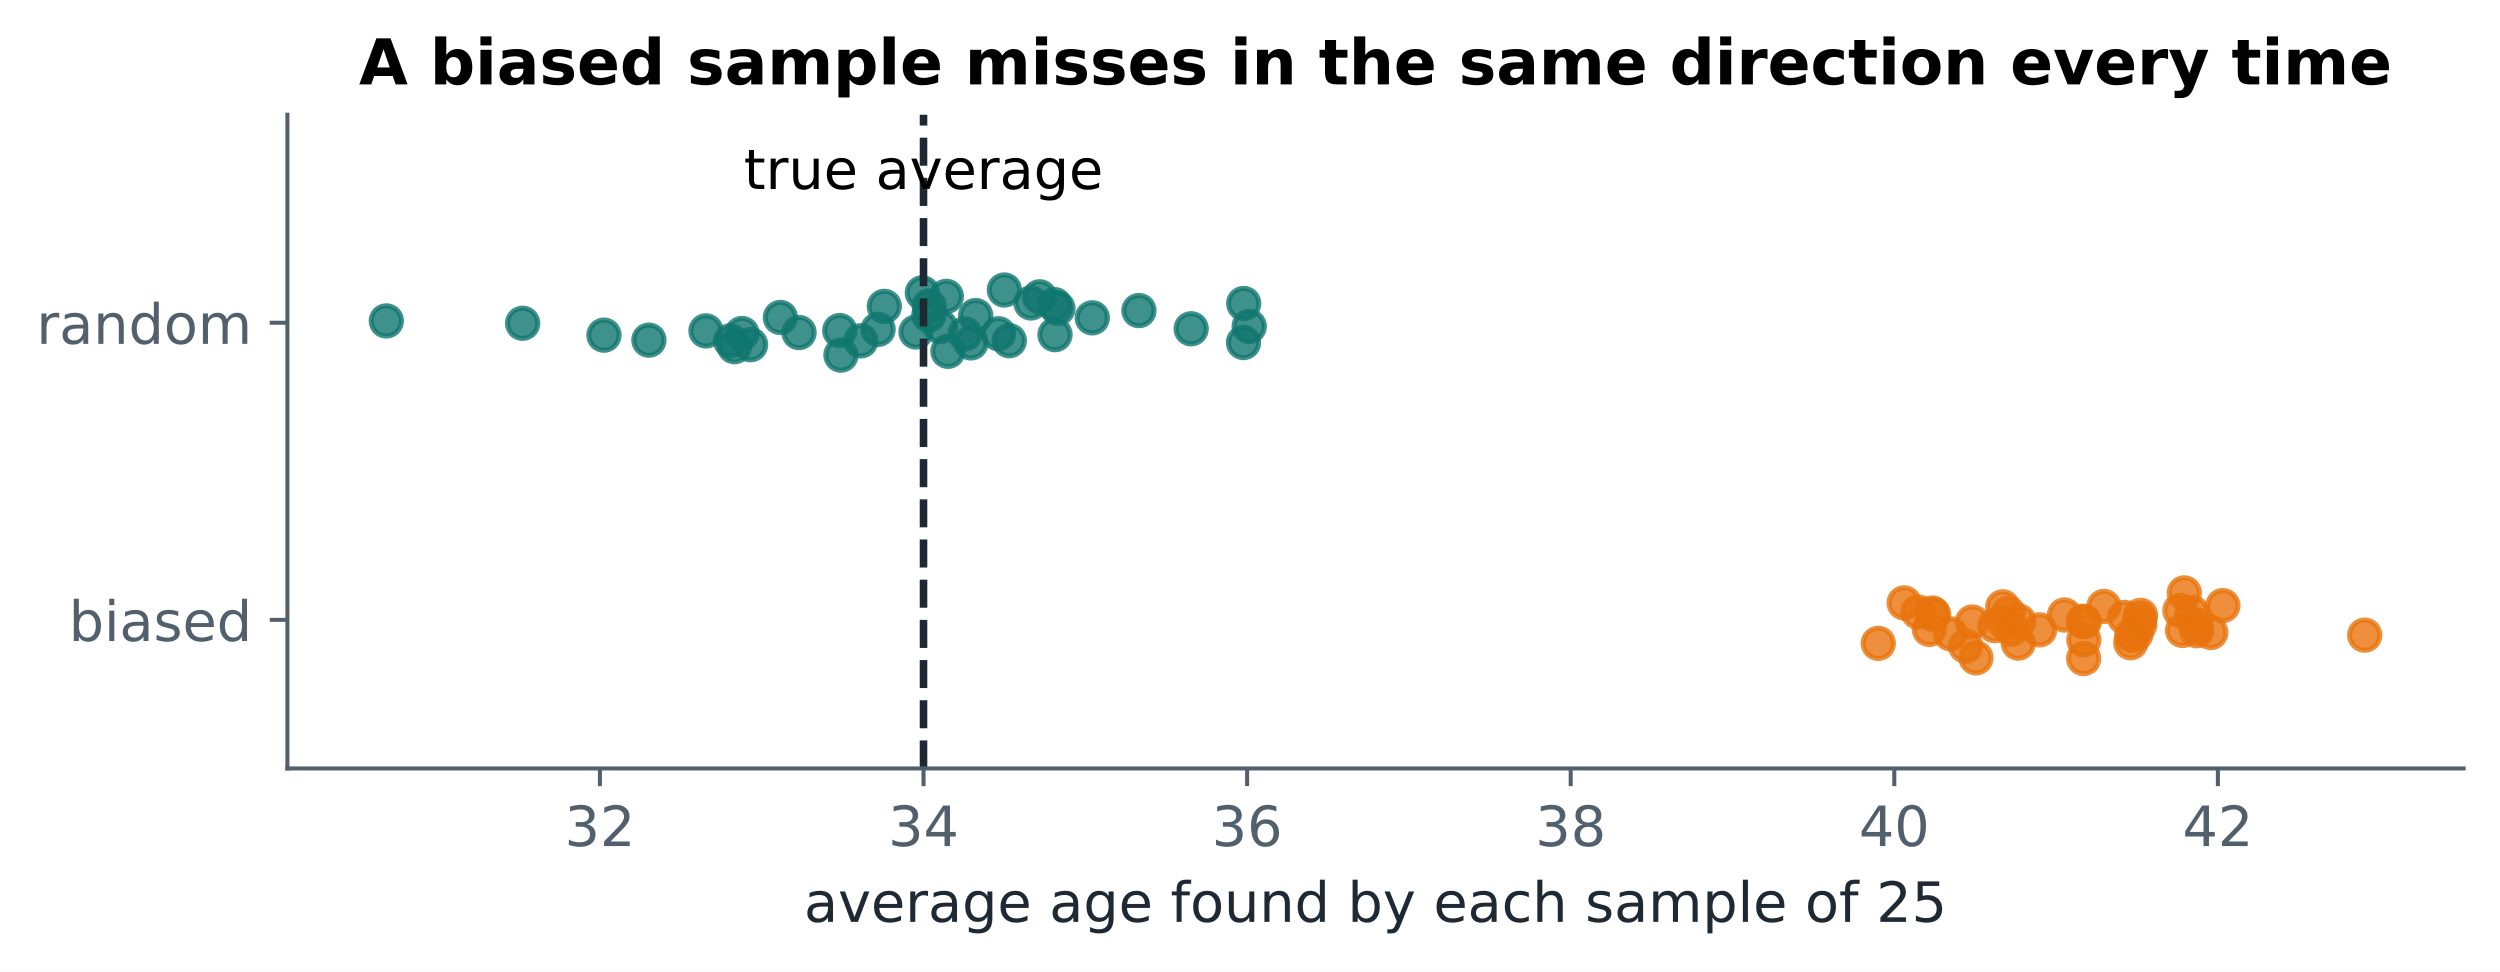
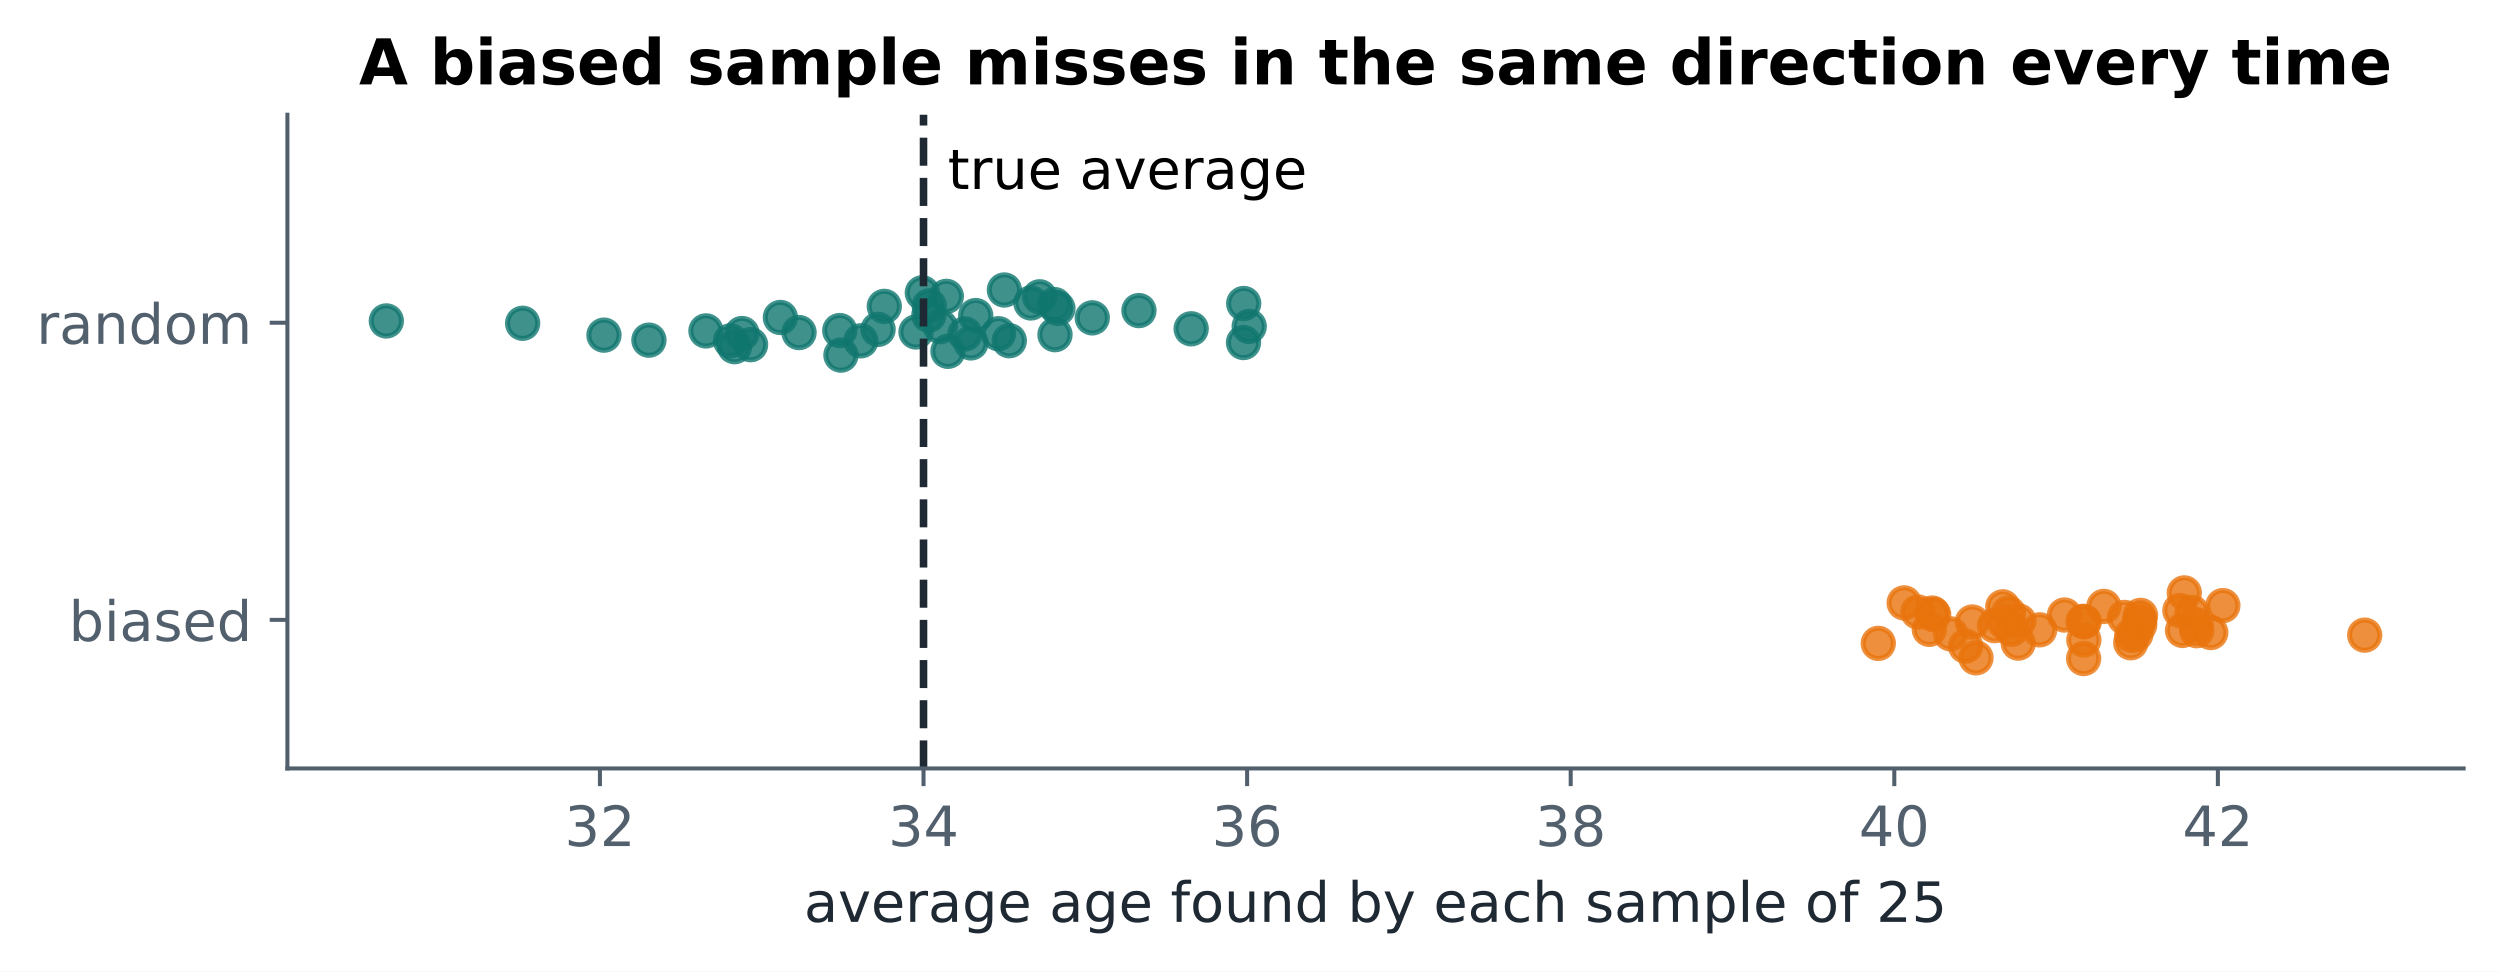
<svg xmlns="http://www.w3.org/2000/svg" xmlns:xlink="http://www.w3.org/1999/xlink" width="494.632pt" height="192.241pt" viewBox="0 0 494.632 192.241" version="1.1">
  <defs>
    <style type="text/css">*{stroke-linejoin: round; stroke-linecap: butt}</style>
  </defs>
  <g id="figure_1">
    <g id="patch_1">
      <path d="M 0 192.241  L 494.632 192.241  L 494.632 0  L 0 0  z " style="fill: #ffffff" />
    </g>
    <g id="axes_1">
      <g id="patch_2">
        <path d="M 56.863 152.04  L 487.432 152.04  L 487.432 22.698  L 56.863 22.698  z " style="fill: #ffffff" />
      </g>
      <g id="PathCollection_1">
        <defs>
          <path id="maf0a38e5c7" d="M 0 3  C 0.796 3 1.559 2.684 2.121 2.121  C 2.684 1.559 3 0.796 3 0  C 3 -0.796 2.684 -1.559 2.121 -2.121  C 1.559 -2.684 0.796 -3 0 -3  C -0.796 -3 -1.559 -2.684 -2.121 -2.121  C -2.684 -1.559 -3 -0.796 -3 0  C -3 0.796 -2.684 1.559 -2.121 2.121  C -1.559 2.684 -0.796 3 0 3  z " style="stroke: #0f766e; stroke-opacity: 0.8" />
        </defs>
        <g clip-path="url(#p67e3b3d965)">
          <use xlink:href="#maf0a38e5c7" x="181.233" y="65.678" style="fill: #0f766e; fill-opacity: 0.8; stroke: #0f766e; stroke-opacity: 0.8" />
          <use xlink:href="#maf0a38e5c7" x="148.503" y="68.192" style="fill: #0f766e; fill-opacity: 0.8; stroke: #0f766e; stroke-opacity: 0.8" />
          <use xlink:href="#maf0a38e5c7" x="205.703" y="58.723" style="fill: #0f766e; fill-opacity: 0.8; stroke: #0f766e; stroke-opacity: 0.8" />
          <use xlink:href="#maf0a38e5c7" x="146.809" y="65.989" style="fill: #0f766e; fill-opacity: 0.8; stroke: #0f766e; stroke-opacity: 0.8" />
          <use xlink:href="#maf0a38e5c7" x="247.158" y="64.585" style="fill: #0f766e; fill-opacity: 0.8; stroke: #0f766e; stroke-opacity: 0.8" />
          <use xlink:href="#maf0a38e5c7" x="208.731" y="66.214" style="fill: #0f766e; fill-opacity: 0.8; stroke: #0f766e; stroke-opacity: 0.8" />
          <use xlink:href="#maf0a38e5c7" x="197.554" y="66.03" style="fill: #0f766e; fill-opacity: 0.8; stroke: #0f766e; stroke-opacity: 0.8" />
          <use xlink:href="#maf0a38e5c7" x="199.691" y="67.409" style="fill: #0f766e; fill-opacity: 0.8; stroke: #0f766e; stroke-opacity: 0.8" />
          <use xlink:href="#maf0a38e5c7" x="209.311" y="61.019" style="fill: #0f766e; fill-opacity: 0.8; stroke: #0f766e; stroke-opacity: 0.8" />
          <use xlink:href="#maf0a38e5c7" x="190.929" y="66.063" style="fill: #0f766e; fill-opacity: 0.8; stroke: #0f766e; stroke-opacity: 0.8" />
          <use xlink:href="#maf0a38e5c7" x="246.068" y="60.048" style="fill: #0f766e; fill-opacity: 0.8; stroke: #0f766e; stroke-opacity: 0.8" />
          <use xlink:href="#maf0a38e5c7" x="246.029" y="67.768" style="fill: #0f766e; fill-opacity: 0.8; stroke: #0f766e; stroke-opacity: 0.8" />
          <use xlink:href="#maf0a38e5c7" x="154.398" y="62.815" style="fill: #0f766e; fill-opacity: 0.8; stroke: #0f766e; stroke-opacity: 0.8" />
          <use xlink:href="#maf0a38e5c7" x="225.34" y="61.448" style="fill: #0f766e; fill-opacity: 0.8; stroke: #0f766e; stroke-opacity: 0.8" />
          <use xlink:href="#maf0a38e5c7" x="144.539" y="67.429" style="fill: #0f766e; fill-opacity: 0.8; stroke: #0f766e; stroke-opacity: 0.8" />
          <use xlink:href="#maf0a38e5c7" x="76.434" y="63.496" style="fill: #0f766e; fill-opacity: 0.8; stroke: #0f766e; stroke-opacity: 0.8" />
          <use xlink:href="#maf0a38e5c7" x="158.09" y="65.795" style="fill: #0f766e; fill-opacity: 0.8; stroke: #0f766e; stroke-opacity: 0.8" />
          <use xlink:href="#maf0a38e5c7" x="128.387" y="67.299" style="fill: #0f766e; fill-opacity: 0.8; stroke: #0f766e; stroke-opacity: 0.8" />
          <use xlink:href="#maf0a38e5c7" x="166.148" y="65.402" style="fill: #0f766e; fill-opacity: 0.8; stroke: #0f766e; stroke-opacity: 0.8" />
          <use xlink:href="#maf0a38e5c7" x="187.556" y="69.506" style="fill: #0f766e; fill-opacity: 0.8; stroke: #0f766e; stroke-opacity: 0.8" />
          <use xlink:href="#maf0a38e5c7" x="235.672" y="65.052" style="fill: #0f766e; fill-opacity: 0.8; stroke: #0f766e; stroke-opacity: 0.8" />
          <use xlink:href="#maf0a38e5c7" x="145.331" y="68.587" style="fill: #0f766e; fill-opacity: 0.8; stroke: #0f766e; stroke-opacity: 0.8" />
          <use xlink:href="#maf0a38e5c7" x="183.774" y="62.369" style="fill: #0f766e; fill-opacity: 0.8; stroke: #0f766e; stroke-opacity: 0.8" />
          <use xlink:href="#maf0a38e5c7" x="203.979" y="59.94" style="fill: #0f766e; fill-opacity: 0.8; stroke: #0f766e; stroke-opacity: 0.8" />
          <use xlink:href="#maf0a38e5c7" x="208.652" y="60.269" style="fill: #0f766e; fill-opacity: 0.8; stroke: #0f766e; stroke-opacity: 0.8" />
          <use xlink:href="#maf0a38e5c7" x="119.494" y="66.309" style="fill: #0f766e; fill-opacity: 0.8; stroke: #0f766e; stroke-opacity: 0.8" />
          <use xlink:href="#maf0a38e5c7" x="186.051" y="64.621" style="fill: #0f766e; fill-opacity: 0.8; stroke: #0f766e; stroke-opacity: 0.8" />
          <use xlink:href="#maf0a38e5c7" x="187.234" y="58.638" style="fill: #0f766e; fill-opacity: 0.8; stroke: #0f766e; stroke-opacity: 0.8" />
          <use xlink:href="#maf0a38e5c7" x="174.96" y="60.615" style="fill: #0f766e; fill-opacity: 0.8; stroke: #0f766e; stroke-opacity: 0.8" />
          <use xlink:href="#maf0a38e5c7" x="193.046" y="62.435" style="fill: #0f766e; fill-opacity: 0.8; stroke: #0f766e; stroke-opacity: 0.8" />
          <use xlink:href="#maf0a38e5c7" x="166.381" y="70.257" style="fill: #0f766e; fill-opacity: 0.8; stroke: #0f766e; stroke-opacity: 0.8" />
          <use xlink:href="#maf0a38e5c7" x="173.727" y="65.166" style="fill: #0f766e; fill-opacity: 0.8; stroke: #0f766e; stroke-opacity: 0.8" />
          <use xlink:href="#maf0a38e5c7" x="182.483" y="57.928" style="fill: #0f766e; fill-opacity: 0.8; stroke: #0f766e; stroke-opacity: 0.8" />
          <use xlink:href="#maf0a38e5c7" x="216.109" y="62.885" style="fill: #0f766e; fill-opacity: 0.8; stroke: #0f766e; stroke-opacity: 0.8" />
          <use xlink:href="#maf0a38e5c7" x="139.676" y="65.468" style="fill: #0f766e; fill-opacity: 0.8; stroke: #0f766e; stroke-opacity: 0.8" />
          <use xlink:href="#maf0a38e5c7" x="103.402" y="63.96" style="fill: #0f766e; fill-opacity: 0.8; stroke: #0f766e; stroke-opacity: 0.8" />
          <use xlink:href="#maf0a38e5c7" x="198.717" y="57.375" style="fill: #0f766e; fill-opacity: 0.8; stroke: #0f766e; stroke-opacity: 0.8" />
          <use xlink:href="#maf0a38e5c7" x="183.852" y="60.523" style="fill: #0f766e; fill-opacity: 0.8; stroke: #0f766e; stroke-opacity: 0.8" />
          <use xlink:href="#maf0a38e5c7" x="192.11" y="67.843" style="fill: #0f766e; fill-opacity: 0.8; stroke: #0f766e; stroke-opacity: 0.8" />
          <use xlink:href="#maf0a38e5c7" x="170.323" y="67.429" style="fill: #0f766e; fill-opacity: 0.8; stroke: #0f766e; stroke-opacity: 0.8" />
        </g>
      </g>
      <g id="PathCollection_2">
        <defs>
          <path id="mde5c8f3c99" d="M 0 3  C 0.796 3 1.559 2.684 2.121 2.121  C 2.684 1.559 3 0.796 3 0  C 3 -0.796 2.684 -1.559 2.121 -2.121  C 1.559 -2.684 0.796 -3 0 -3  C -0.796 -3 -1.559 -2.684 -2.121 -2.121  C -2.684 -1.559 -3 -0.796 -3 0  C -3 0.796 -2.684 1.559 -2.121 2.121  C -1.559 2.684 -0.796 3 0 3  z " style="stroke: #e8730c; stroke-opacity: 0.8" />
        </defs>
        <g clip-path="url(#p67e3b3d965)">
          <use xlink:href="#mde5c8f3c99" x="399.431" y="122.864" style="fill: #e8730c; fill-opacity: 0.8; stroke: #e8730c; stroke-opacity: 0.8" />
          <use xlink:href="#mde5c8f3c99" x="376.742" y="119.286" style="fill: #e8730c; fill-opacity: 0.8; stroke: #e8730c; stroke-opacity: 0.8" />
          <use xlink:href="#mde5c8f3c99" x="437.407" y="125.144" style="fill: #e8730c; fill-opacity: 0.8; stroke: #e8730c; stroke-opacity: 0.8" />
          <use xlink:href="#mde5c8f3c99" x="403.547" y="124.613" style="fill: #e8730c; fill-opacity: 0.8; stroke: #e8730c; stroke-opacity: 0.8" />
          <use xlink:href="#mde5c8f3c99" x="412.251" y="130.292" style="fill: #e8730c; fill-opacity: 0.8; stroke: #e8730c; stroke-opacity: 0.8" />
          <use xlink:href="#mde5c8f3c99" x="434.636" y="124.786" style="fill: #e8730c; fill-opacity: 0.8; stroke: #e8730c; stroke-opacity: 0.8" />
          <use xlink:href="#mde5c8f3c99" x="397.38" y="121.299" style="fill: #e8730c; fill-opacity: 0.8; stroke: #e8730c; stroke-opacity: 0.8" />
          <use xlink:href="#mde5c8f3c99" x="382.294" y="121.295" style="fill: #e8730c; fill-opacity: 0.8; stroke: #e8730c; stroke-opacity: 0.8" />
          <use xlink:href="#mde5c8f3c99" x="399.316" y="127.241" style="fill: #e8730c; fill-opacity: 0.8; stroke: #e8730c; stroke-opacity: 0.8" />
          <use xlink:href="#mde5c8f3c99" x="431.299" y="120.79" style="fill: #e8730c; fill-opacity: 0.8; stroke: #e8730c; stroke-opacity: 0.8" />
          <use xlink:href="#mde5c8f3c99" x="422.599" y="125.459" style="fill: #e8730c; fill-opacity: 0.8; stroke: #e8730c; stroke-opacity: 0.8" />
          <use xlink:href="#mde5c8f3c99" x="421.574" y="127.171" style="fill: #e8730c; fill-opacity: 0.8; stroke: #e8730c; stroke-opacity: 0.8" />
          <use xlink:href="#mde5c8f3c99" x="408.463" y="121.682" style="fill: #e8730c; fill-opacity: 0.8; stroke: #e8730c; stroke-opacity: 0.8" />
          <use xlink:href="#mde5c8f3c99" x="388.899" y="127.834" style="fill: #e8730c; fill-opacity: 0.8; stroke: #e8730c; stroke-opacity: 0.8" />
          <use xlink:href="#mde5c8f3c99" x="381.718" y="124.517" style="fill: #e8730c; fill-opacity: 0.8; stroke: #e8730c; stroke-opacity: 0.8" />
          <use xlink:href="#mde5c8f3c99" x="421.766" y="125.699" style="fill: #e8730c; fill-opacity: 0.8; stroke: #e8730c; stroke-opacity: 0.8" />
          <use xlink:href="#mde5c8f3c99" x="423.347" y="123.638" style="fill: #e8730c; fill-opacity: 0.8; stroke: #e8730c; stroke-opacity: 0.8" />
          <use xlink:href="#mde5c8f3c99" x="423.332" y="122.598" style="fill: #e8730c; fill-opacity: 0.8; stroke: #e8730c; stroke-opacity: 0.8" />
          <use xlink:href="#mde5c8f3c99" x="398.001" y="124.516" style="fill: #e8730c; fill-opacity: 0.8; stroke: #e8730c; stroke-opacity: 0.8" />
          <use xlink:href="#mde5c8f3c99" x="467.86" y="125.662" style="fill: #e8730c; fill-opacity: 0.8; stroke: #e8730c; stroke-opacity: 0.8" />
          <use xlink:href="#mde5c8f3c99" x="431.818" y="124.732" style="fill: #e8730c; fill-opacity: 0.8; stroke: #e8730c; stroke-opacity: 0.8" />
          <use xlink:href="#mde5c8f3c99" x="390.95" y="130.151" style="fill: #e8730c; fill-opacity: 0.8; stroke: #e8730c; stroke-opacity: 0.8" />
          <use xlink:href="#mde5c8f3c99" x="434.499" y="123.607" style="fill: #e8730c; fill-opacity: 0.8; stroke: #e8730c; stroke-opacity: 0.8" />
          <use xlink:href="#mde5c8f3c99" x="432.17" y="117.308" style="fill: #e8730c; fill-opacity: 0.8; stroke: #e8730c; stroke-opacity: 0.8" />
          <use xlink:href="#mde5c8f3c99" x="420.326" y="122.158" style="fill: #e8730c; fill-opacity: 0.8; stroke: #e8730c; stroke-opacity: 0.8" />
          <use xlink:href="#mde5c8f3c99" x="439.798" y="119.819" style="fill: #e8730c; fill-opacity: 0.8; stroke: #e8730c; stroke-opacity: 0.8" />
          <use xlink:href="#mde5c8f3c99" x="396.567" y="123.076" style="fill: #e8730c; fill-opacity: 0.8; stroke: #e8730c; stroke-opacity: 0.8" />
          <use xlink:href="#mde5c8f3c99" x="412.366" y="123.019" style="fill: #e8730c; fill-opacity: 0.8; stroke: #e8730c; stroke-opacity: 0.8" />
          <use xlink:href="#mde5c8f3c99" x="423.504" y="121.749" style="fill: #e8730c; fill-opacity: 0.8; stroke: #e8730c; stroke-opacity: 0.8" />
          <use xlink:href="#mde5c8f3c99" x="379.475" y="121.086" style="fill: #e8730c; fill-opacity: 0.8; stroke: #e8730c; stroke-opacity: 0.8" />
          <use xlink:href="#mde5c8f3c99" x="433.713" y="121.17" style="fill: #e8730c; fill-opacity: 0.8; stroke: #e8730c; stroke-opacity: 0.8" />
          <use xlink:href="#mde5c8f3c99" x="385.928" y="125.409" style="fill: #e8730c; fill-opacity: 0.8; stroke: #e8730c; stroke-opacity: 0.8" />
          <use xlink:href="#mde5c8f3c99" x="412.166" y="122.927" style="fill: #e8730c; fill-opacity: 0.8; stroke: #e8730c; stroke-opacity: 0.8" />
          <use xlink:href="#mde5c8f3c99" x="371.623" y="127.29" style="fill: #e8730c; fill-opacity: 0.8; stroke: #e8730c; stroke-opacity: 0.8" />
          <use xlink:href="#mde5c8f3c99" x="416.255" y="119.981" style="fill: #e8730c; fill-opacity: 0.8; stroke: #e8730c; stroke-opacity: 0.8" />
          <use xlink:href="#mde5c8f3c99" x="390.231" y="123.062" style="fill: #e8730c; fill-opacity: 0.8; stroke: #e8730c; stroke-opacity: 0.8" />
          <use xlink:href="#mde5c8f3c99" x="394.631" y="123.783" style="fill: #e8730c; fill-opacity: 0.8; stroke: #e8730c; stroke-opacity: 0.8" />
          <use xlink:href="#mde5c8f3c99" x="412.291" y="126.621" style="fill: #e8730c; fill-opacity: 0.8; stroke: #e8730c; stroke-opacity: 0.8" />
          <use xlink:href="#mde5c8f3c99" x="382.58" y="121.603" style="fill: #e8730c; fill-opacity: 0.8; stroke: #e8730c; stroke-opacity: 0.8" />
          <use xlink:href="#mde5c8f3c99" x="396.247" y="120.063" style="fill: #e8730c; fill-opacity: 0.8; stroke: #e8730c; stroke-opacity: 0.8" />
        </g>
      </g>
      <g id="matplotlib.axis_1">
        <g id="xtick_1">
          <g id="line2d_1">
            <defs>
              <path id="m2fd1c1623d" d="M 0 0  L 0 3.5  " style="stroke: #52606d; stroke-width: 0.8" />
            </defs>
            <g>
              <use xlink:href="#m2fd1c1623d" x="118.697" y="152.04" style="fill: #52606d; stroke: #52606d; stroke-width: 0.8" />
            </g>
          </g>
          <g id="text_1">
            <text style="font-size: 11px; font-family: 'DejaVu Sans', 'Helvetica', 'Arial', sans-serif; text-anchor: middle; fill: #52606d" x="118.697" y="167.397" transform="rotate(-0 118.6969 167.3971)">32</text>
          </g>
        </g>
        <g id="xtick_2">
          <g id="line2d_2">
            <g>
              <use xlink:href="#m2fd1c1623d" x="182.721" y="152.04" style="fill: #52606d; stroke: #52606d; stroke-width: 0.8" />
            </g>
          </g>
          <g id="text_2">
            <text style="font-size: 11px; font-family: 'DejaVu Sans', 'Helvetica', 'Arial', sans-serif; text-anchor: middle; fill: #52606d" x="182.721" y="167.397" transform="rotate(-0 182.7205 167.3971)">34</text>
          </g>
        </g>
        <g id="xtick_3">
          <g id="line2d_3">
            <g>
              <use xlink:href="#m2fd1c1623d" x="246.744" y="152.04" style="fill: #52606d; stroke: #52606d; stroke-width: 0.8" />
            </g>
          </g>
          <g id="text_3">
            <text style="font-size: 11px; font-family: 'DejaVu Sans', 'Helvetica', 'Arial', sans-serif; text-anchor: middle; fill: #52606d" x="246.744" y="167.397" transform="rotate(-0 246.7442 167.3971)">36</text>
          </g>
        </g>
        <g id="xtick_4">
          <g id="line2d_4">
            <g>
              <use xlink:href="#m2fd1c1623d" x="310.768" y="152.04" style="fill: #52606d; stroke: #52606d; stroke-width: 0.8" />
            </g>
          </g>
          <g id="text_4">
            <text style="font-size: 11px; font-family: 'DejaVu Sans', 'Helvetica', 'Arial', sans-serif; text-anchor: middle; fill: #52606d" x="310.768" y="167.397" transform="rotate(-0 310.7678 167.3971)">38</text>
          </g>
        </g>
        <g id="xtick_5">
          <g id="line2d_5">
            <g>
              <use xlink:href="#m2fd1c1623d" x="374.791" y="152.04" style="fill: #52606d; stroke: #52606d; stroke-width: 0.8" />
            </g>
          </g>
          <g id="text_5">
            <text style="font-size: 11px; font-family: 'DejaVu Sans', 'Helvetica', 'Arial', sans-serif; text-anchor: middle; fill: #52606d" x="374.791" y="167.397" transform="rotate(-0 374.7915 167.3971)">40</text>
          </g>
        </g>
        <g id="xtick_6">
          <g id="line2d_6">
            <g>
              <use xlink:href="#m2fd1c1623d" x="438.815" y="152.04" style="fill: #52606d; stroke: #52606d; stroke-width: 0.8" />
            </g>
          </g>
          <g id="text_6">
            <text style="font-size: 11px; font-family: 'DejaVu Sans', 'Helvetica', 'Arial', sans-serif; text-anchor: middle; fill: #52606d" x="438.815" y="167.397" transform="rotate(-0 438.8152 167.3971)">42</text>
          </g>
        </g>
        <g id="text_7">
          <text style="font-size: 11px; font-family: 'DejaVu Sans', 'Helvetica', 'Arial', sans-serif; text-anchor: middle; fill: #1f2933" x="272.147" y="182.398" transform="rotate(-0 272.1472 182.3979)">average age found by each sample of 25</text>
        </g>
      </g>
      <g id="matplotlib.axis_2">
        <g id="ytick_1">
          <g id="line2d_7">
            <defs>
              <path id="mc93b23549a" d="M 0 0  L -3.5 0  " style="stroke: #52606d; stroke-width: 0.8" />
            </defs>
            <g>
              <use xlink:href="#mc93b23549a" x="56.863" y="122.644" style="fill: #52606d; stroke: #52606d; stroke-width: 0.8" />
            </g>
          </g>
          <g id="text_8">
            <text style="font-size: 11px; font-family: 'DejaVu Sans', 'Helvetica', 'Arial', sans-serif; text-anchor: end; fill: #52606d" x="49.863" y="126.823" transform="rotate(-0 49.86281 126.823)">biased</text>
          </g>
        </g>
        <g id="ytick_2">
          <g id="line2d_8">
            <g>
              <use xlink:href="#mc93b23549a" x="56.863" y="63.852" style="fill: #52606d; stroke: #52606d; stroke-width: 0.8" />
            </g>
          </g>
          <g id="text_9">
            <text style="font-size: 11px; font-family: 'DejaVu Sans', 'Helvetica', 'Arial', sans-serif; text-anchor: end; fill: #52606d" x="49.863" y="68.031" transform="rotate(-0 49.86281 68.03133)">random</text>
          </g>
        </g>
      </g>
      <g id="line2d_9">
        <path d="M 182.721 152.04  L 182.721 22.698  " clip-path="url(#p67e3b3d965)" style="fill: none; stroke-dasharray: 5.55,2.4; stroke-dashoffset: 0; stroke: #1f2933; stroke-width: 1.5" />
      </g>
      <g id="patch_3">
        <path d="M 56.863 152.04  L 56.863 22.698  " style="fill: none; stroke: #52606d; stroke-width: 0.8; stroke-linejoin: miter; stroke-linecap: square" />
      </g>
      <g id="patch_4">
        <path d="M 56.863 152.04  L 487.432 152.04  " style="fill: none; stroke: #52606d; stroke-width: 0.8; stroke-linejoin: miter; stroke-linecap: square" />
      </g>
      <g id="text_10">
-         <text style="font-size: 11px; font-family: 'DejaVu Sans', 'Helvetica', 'Arial', sans-serif; text-anchor: middle" x="182.721" y="37.396" transform="rotate(-0 182.7205 37.39596)">true average</text>
+         <text style="font-size: 11px; font-family: 'DejaVu Sans', 'Helvetica', 'Arial', sans-serif; text-anchor: start" x="187.522" y="37.396" transform="rotate(-0 187.5223 37.39596)">true average</text>
      </g>
      <g id="text_11">
        <text style="font-weight: 700; font-size: 12.5px; font-family: 'DejaVu Sans', 'Helvetica', 'Arial', sans-serif; text-anchor: middle" x="272.147" y="16.698" transform="rotate(-0 272.1472 16.69805)">A biased sample misses in the same direction every time</text>
      </g>
    </g>
  </g>
  <defs>
    <clipPath id="p67e3b3d965">
      <rect x="56.863" y="22.698" width="430.569" height="129.342" />
    </clipPath>
  </defs>
</svg>
